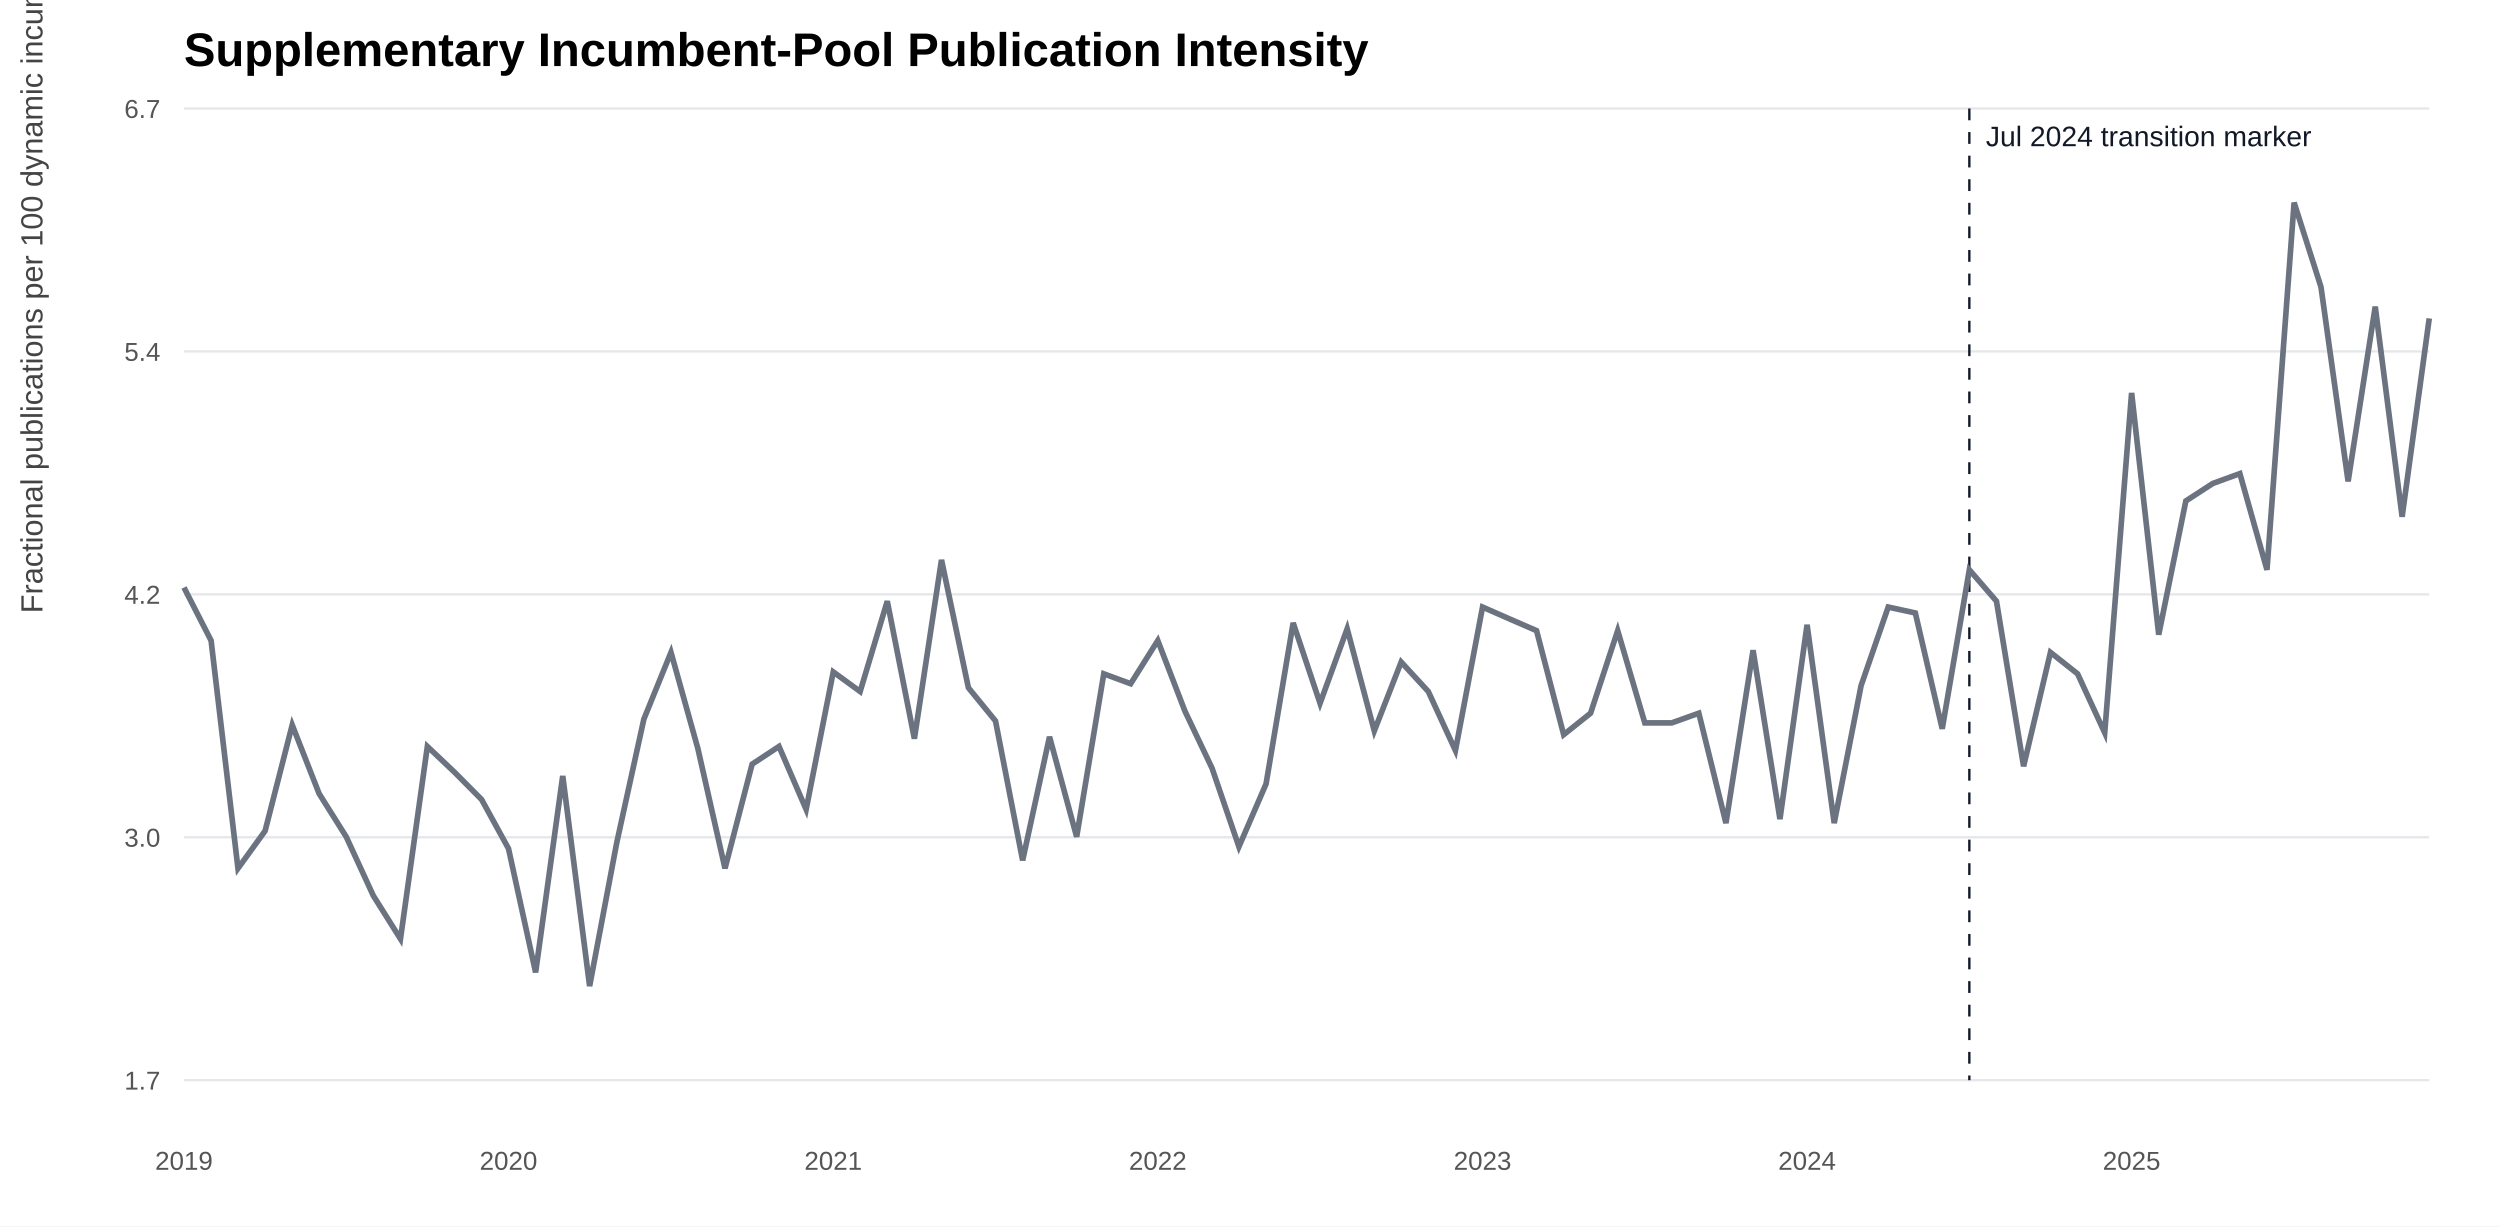
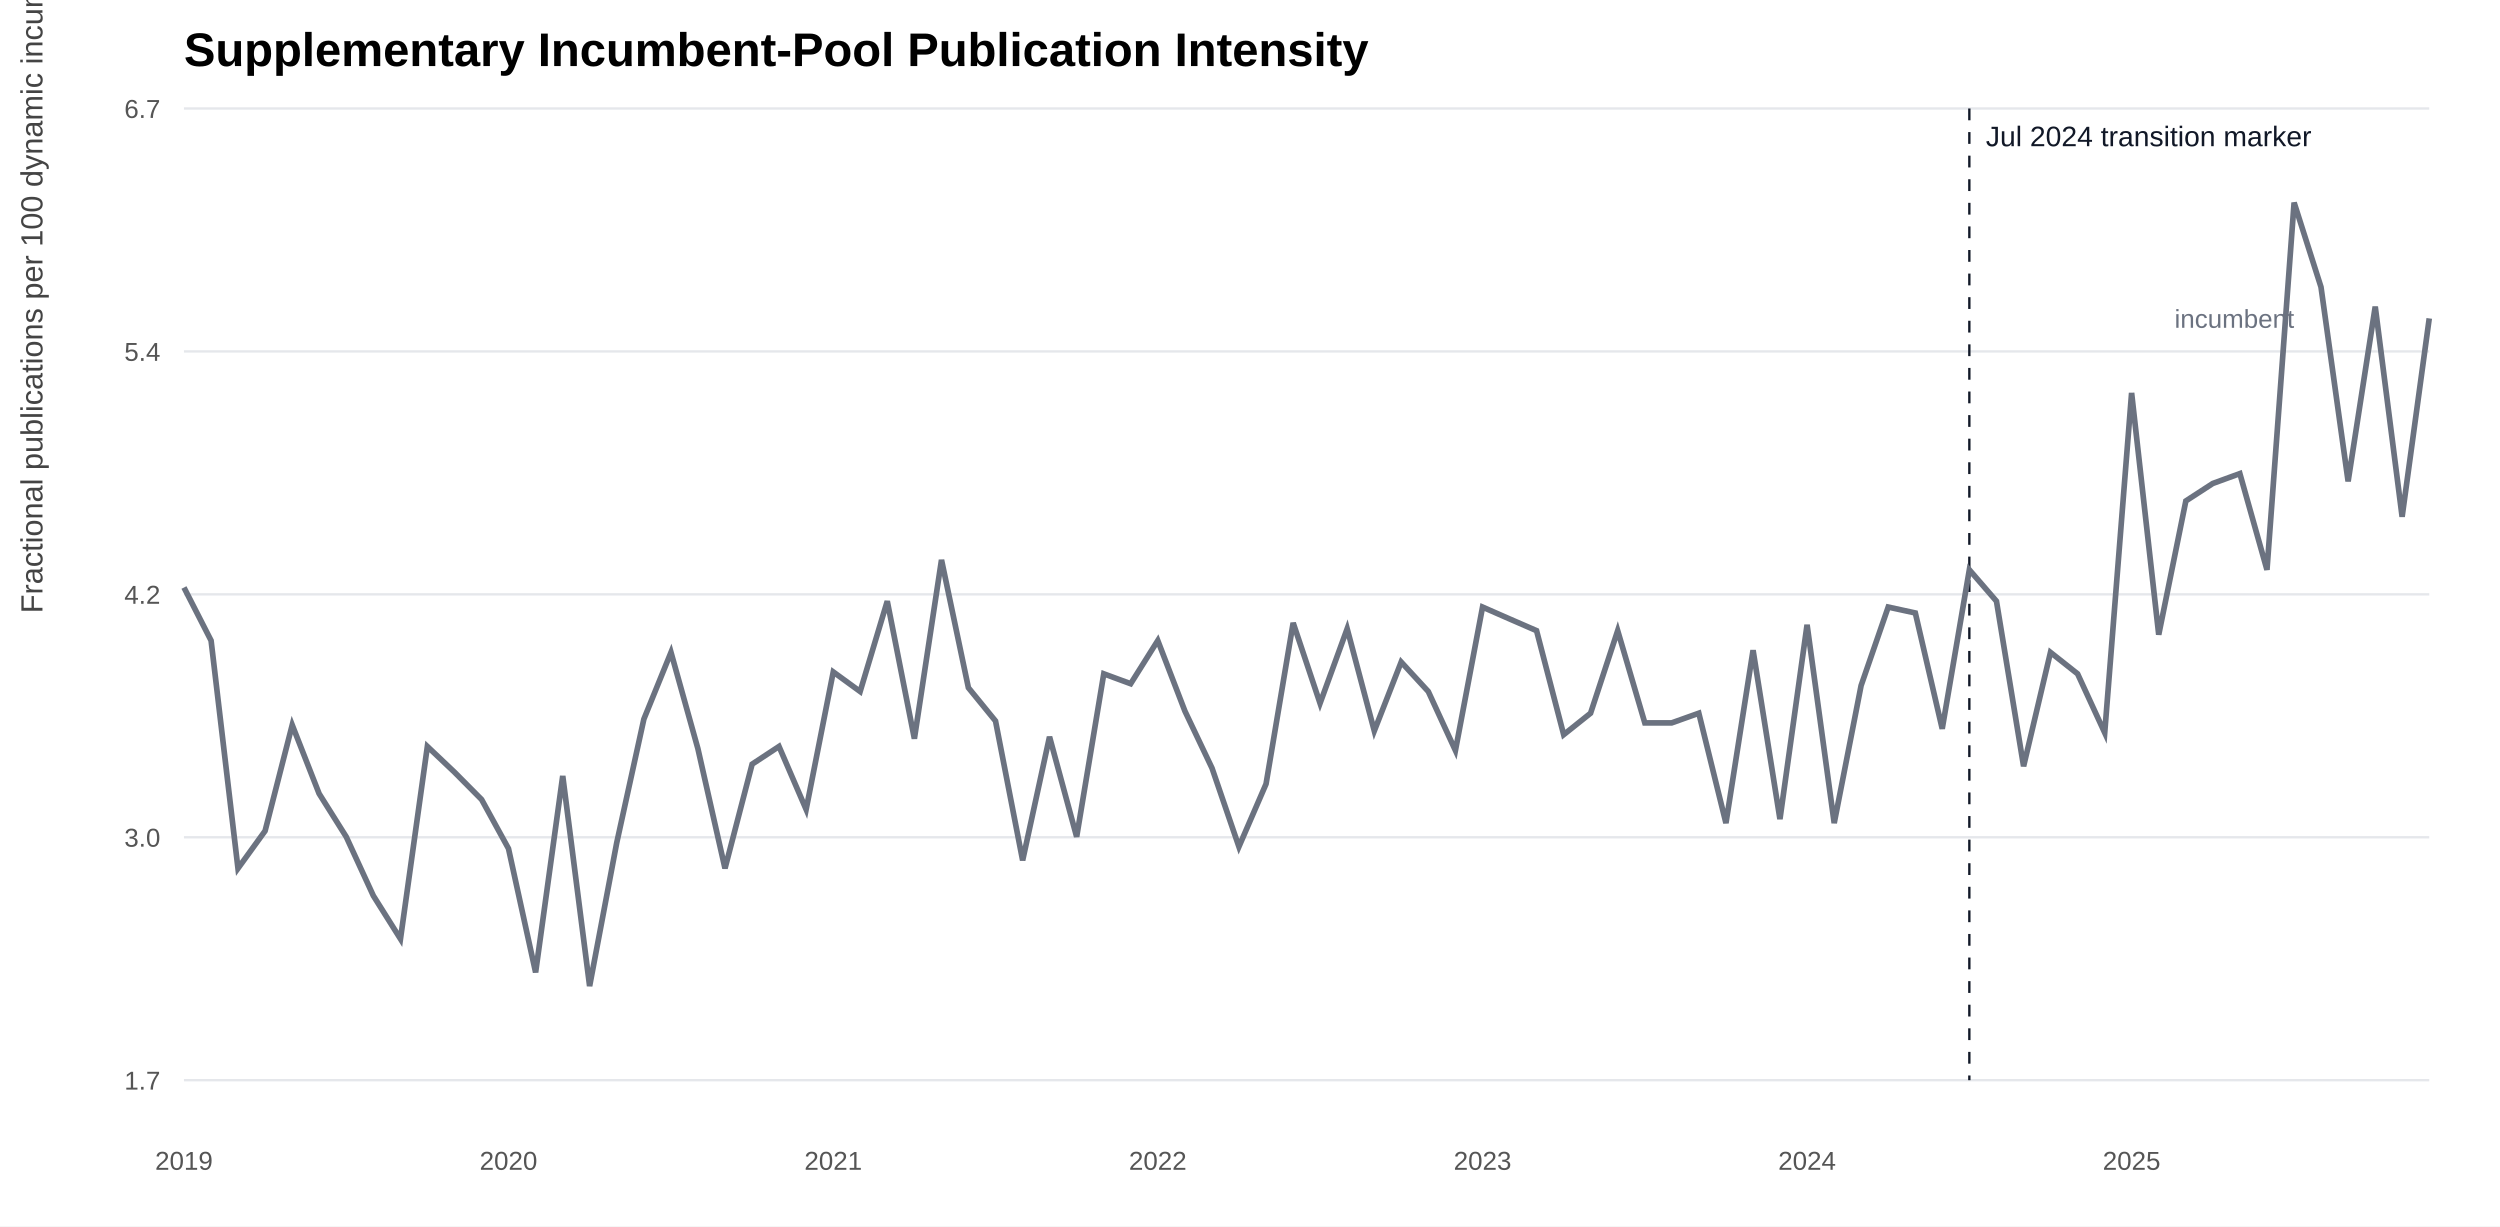
<svg xmlns="http://www.w3.org/2000/svg" width="1060" height="520" viewBox="0 0 1060 520">
  <rect width="100%" height="100%" fill="#ffffff" />
  <text x="78" y="28" font-family="Arial" font-size="20" font-weight="700">Supplementary Incumbent-Pool Publication Intensity</text>
  <text x="18" y="260.0" transform="rotate(-90 18 260.0)" font-family="Arial" font-size="13" fill="#444">Fractional publications per 100 dynamic incumbents</text>
  <line x1="78" x2="1030" y1="46.0" y2="46.0" stroke="#e5e7eb" />
  <text x="68" y="50.0" text-anchor="end" font-family="Arial" font-size="11" fill="#555">6.7</text>
  <line x1="78" x2="1030" y1="149.0" y2="149.0" stroke="#e5e7eb" />
  <text x="68" y="153.0" text-anchor="end" font-family="Arial" font-size="11" fill="#555">5.4</text>
  <line x1="78" x2="1030" y1="252.0" y2="252.0" stroke="#e5e7eb" />
  <text x="68" y="256.0" text-anchor="end" font-family="Arial" font-size="11" fill="#555">4.2</text>
  <line x1="78" x2="1030" y1="355.0" y2="355.0" stroke="#e5e7eb" />
  <text x="68" y="359.0" text-anchor="end" font-family="Arial" font-size="11" fill="#555">3.0</text>
  <line x1="78" x2="1030" y1="458.0" y2="458.0" stroke="#e5e7eb" />
  <text x="68" y="462.0" text-anchor="end" font-family="Arial" font-size="11" fill="#555">1.7</text>
  <line x1="835.0" x2="835.0" y1="46" y2="458" stroke="#111827" stroke-dasharray="5 5" />
  <text x="842.0" y="62" font-family="Arial" font-size="12" fill="#111827">Jul 2024 transition marker</text>
  <path d="M78.0,249.1 L89.5,271.6 L100.9,368.2 L112.4,352.3 L123.9,307.4 L135.3,336.5 L146.8,354.8 L158.3,379.8 L169.8,398.1 L181.2,316.5 L192.7,327.4 L204.2,339.0 L215.6,359.8 L227.1,412.3 L238.6,329.0 L250.0,418.1 L261.5,357.3 L273.0,304.9 L284.5,276.6 L295.9,317.4 L307.4,368.2 L318.9,324.0 L330.3,316.5 L341.8,343.2 L353.3,284.9 L364.7,293.2 L376.2,254.9 L387.7,313.2 L399.2,237.4 L410.6,291.6 L422.1,305.7 L433.6,364.8 L445.0,312.4 L456.5,354.8 L468.0,285.7 L479.4,289.9 L490.9,271.6 L502.4,301.5 L513.9,325.7 L525.3,359.0 L536.8,332.4 L548.3,264.1 L559.7,298.2 L571.2,266.6 L582.7,309.9 L594.1,280.7 L605.6,293.2 L617.1,318.2 L628.6,257.4 L640.0,262.4 L651.5,267.4 L663.0,311.5 L674.4,302.4 L685.9,267.4 L697.4,306.5 L708.8,306.5 L720.3,302.4 L731.8,349.0 L743.3,275.7 L754.7,347.3 L766.2,264.9 L777.7,349.0 L789.1,290.7 L800.6,257.4 L812.1,259.9 L823.5,309.0 L835.0,241.6 L846.5,254.9 L858.0,324.9 L869.4,276.6 L880.9,285.7 L892.4,310.7 L903.8,166.6 L915.3,269.1 L926.8,212.4 L938.2,205.0 L949.7,200.8 L961.2,241.6 L972.7,85.9 L984.1,121.7 L995.6,204.1 L1007.1,130.0 L1018.5,219.1 L1030.0,135.0" fill="none" stroke="#6b7280" stroke-width="2.4" />
+   <text x="922.0" y="139.0" font-family="Arial" font-size="11" fill="#6b7280">incumbent</text>
  <text x="78.0" y="496" text-anchor="middle" font-family="Arial" font-size="11" fill="#555">2019</text>
  <text x="215.6" y="496" text-anchor="middle" font-family="Arial" font-size="11" fill="#555">2020</text>
  <text x="353.3" y="496" text-anchor="middle" font-family="Arial" font-size="11" fill="#555">2021</text>
  <text x="490.9" y="496" text-anchor="middle" font-family="Arial" font-size="11" fill="#555">2022</text>
  <text x="628.6" y="496" text-anchor="middle" font-family="Arial" font-size="11" fill="#555">2023</text>
  <text x="766.2" y="496" text-anchor="middle" font-family="Arial" font-size="11" fill="#555">2024</text>
  <text x="903.8" y="496" text-anchor="middle" font-family="Arial" font-size="11" fill="#555">2025</text>
</svg>
